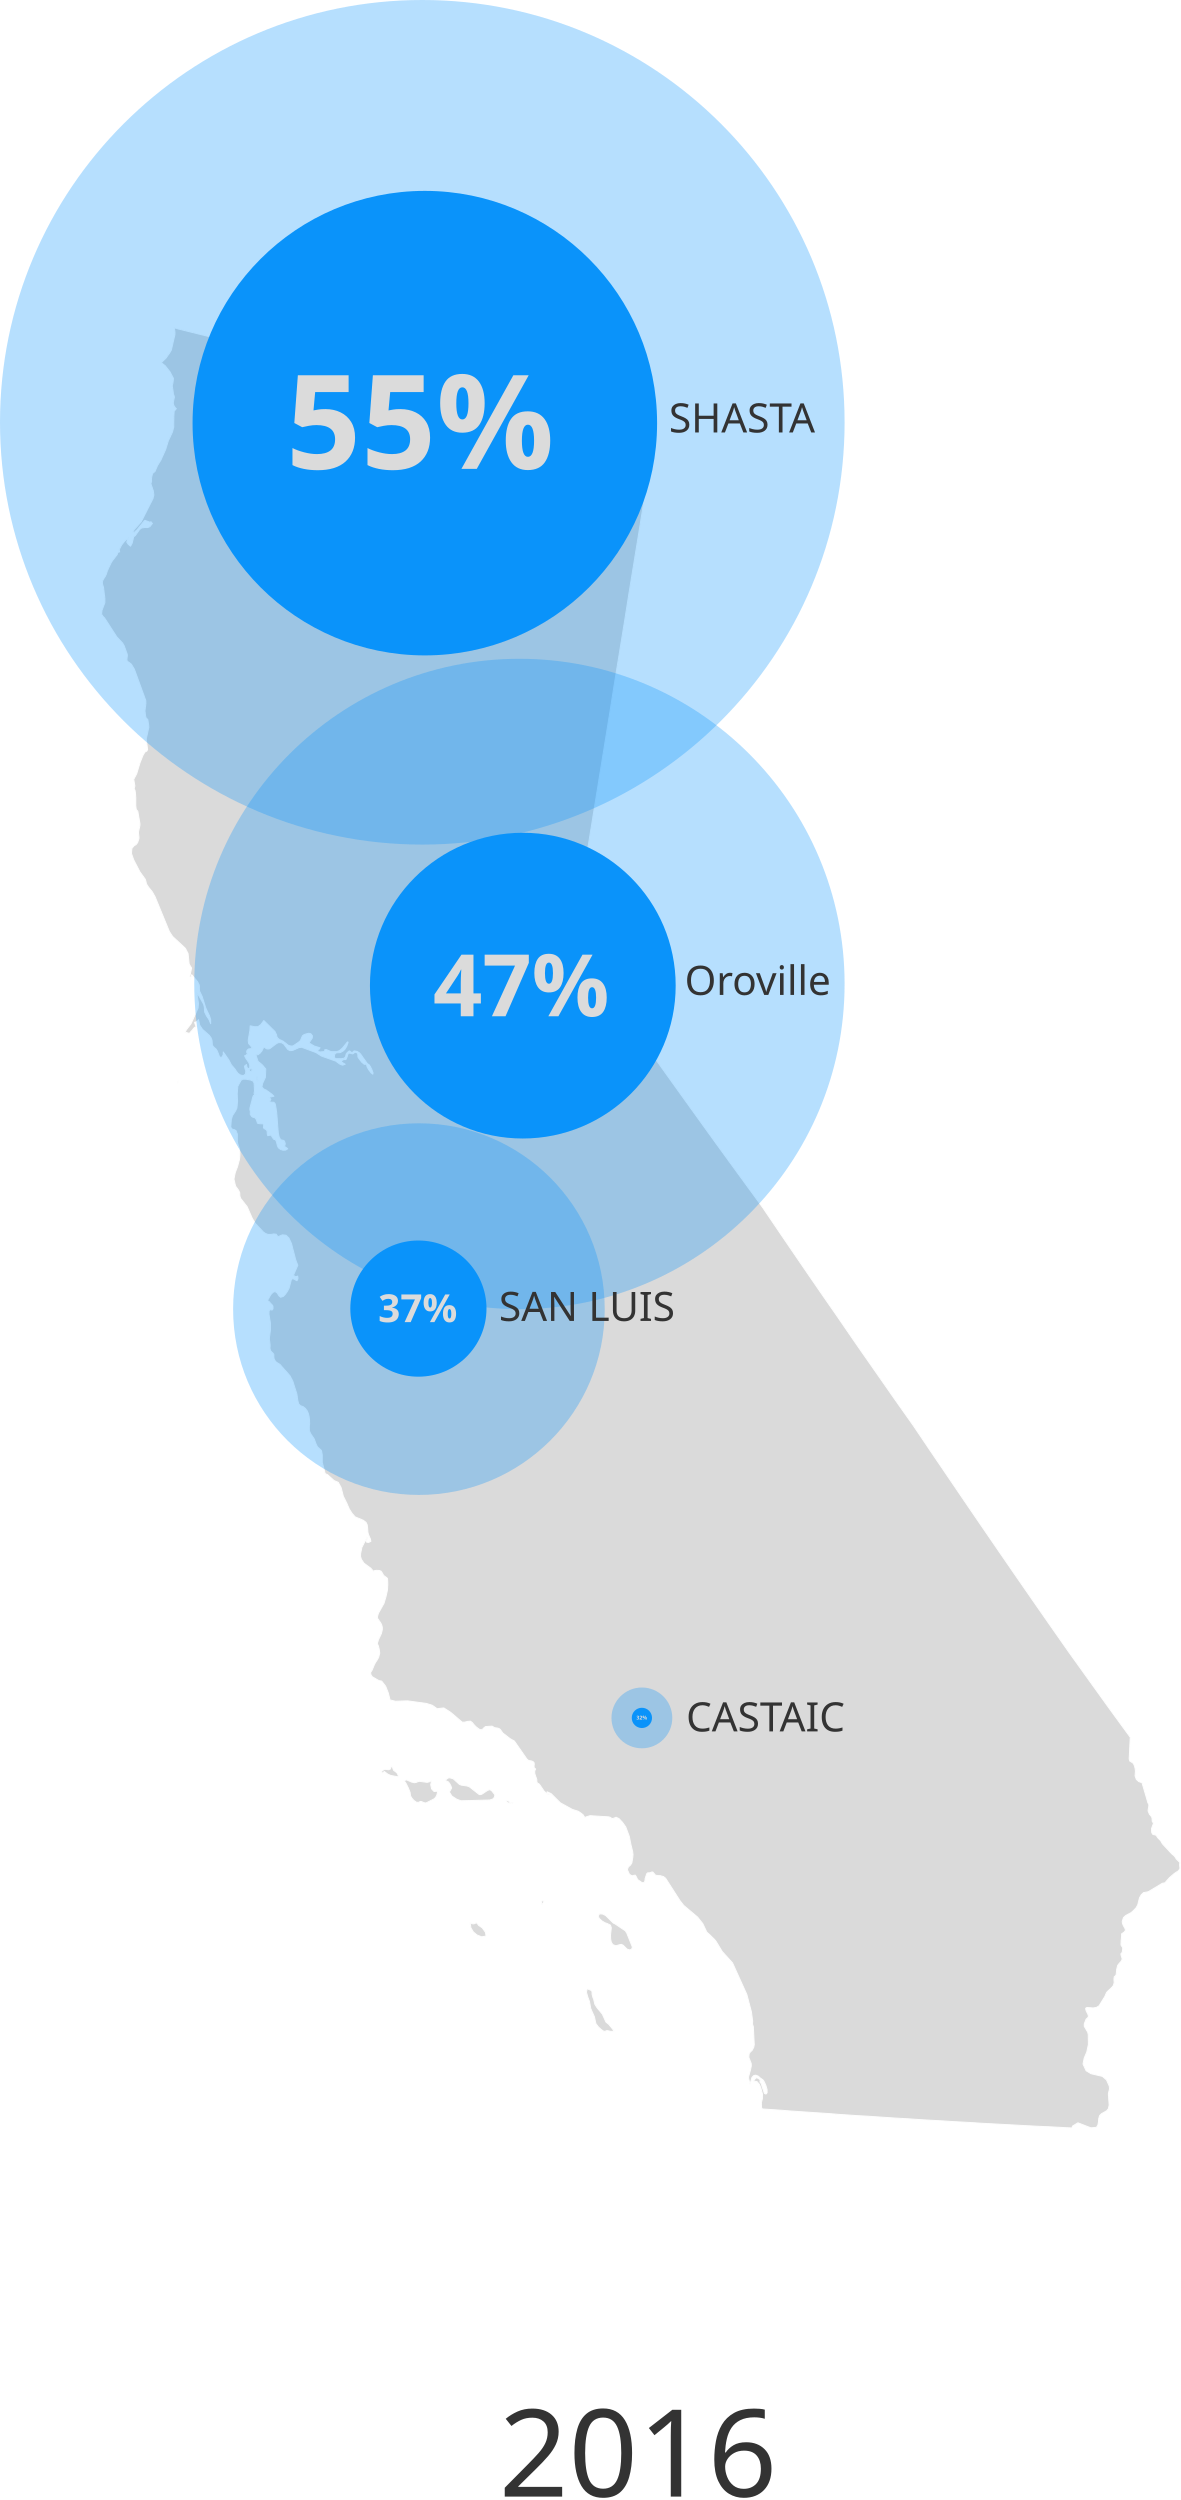
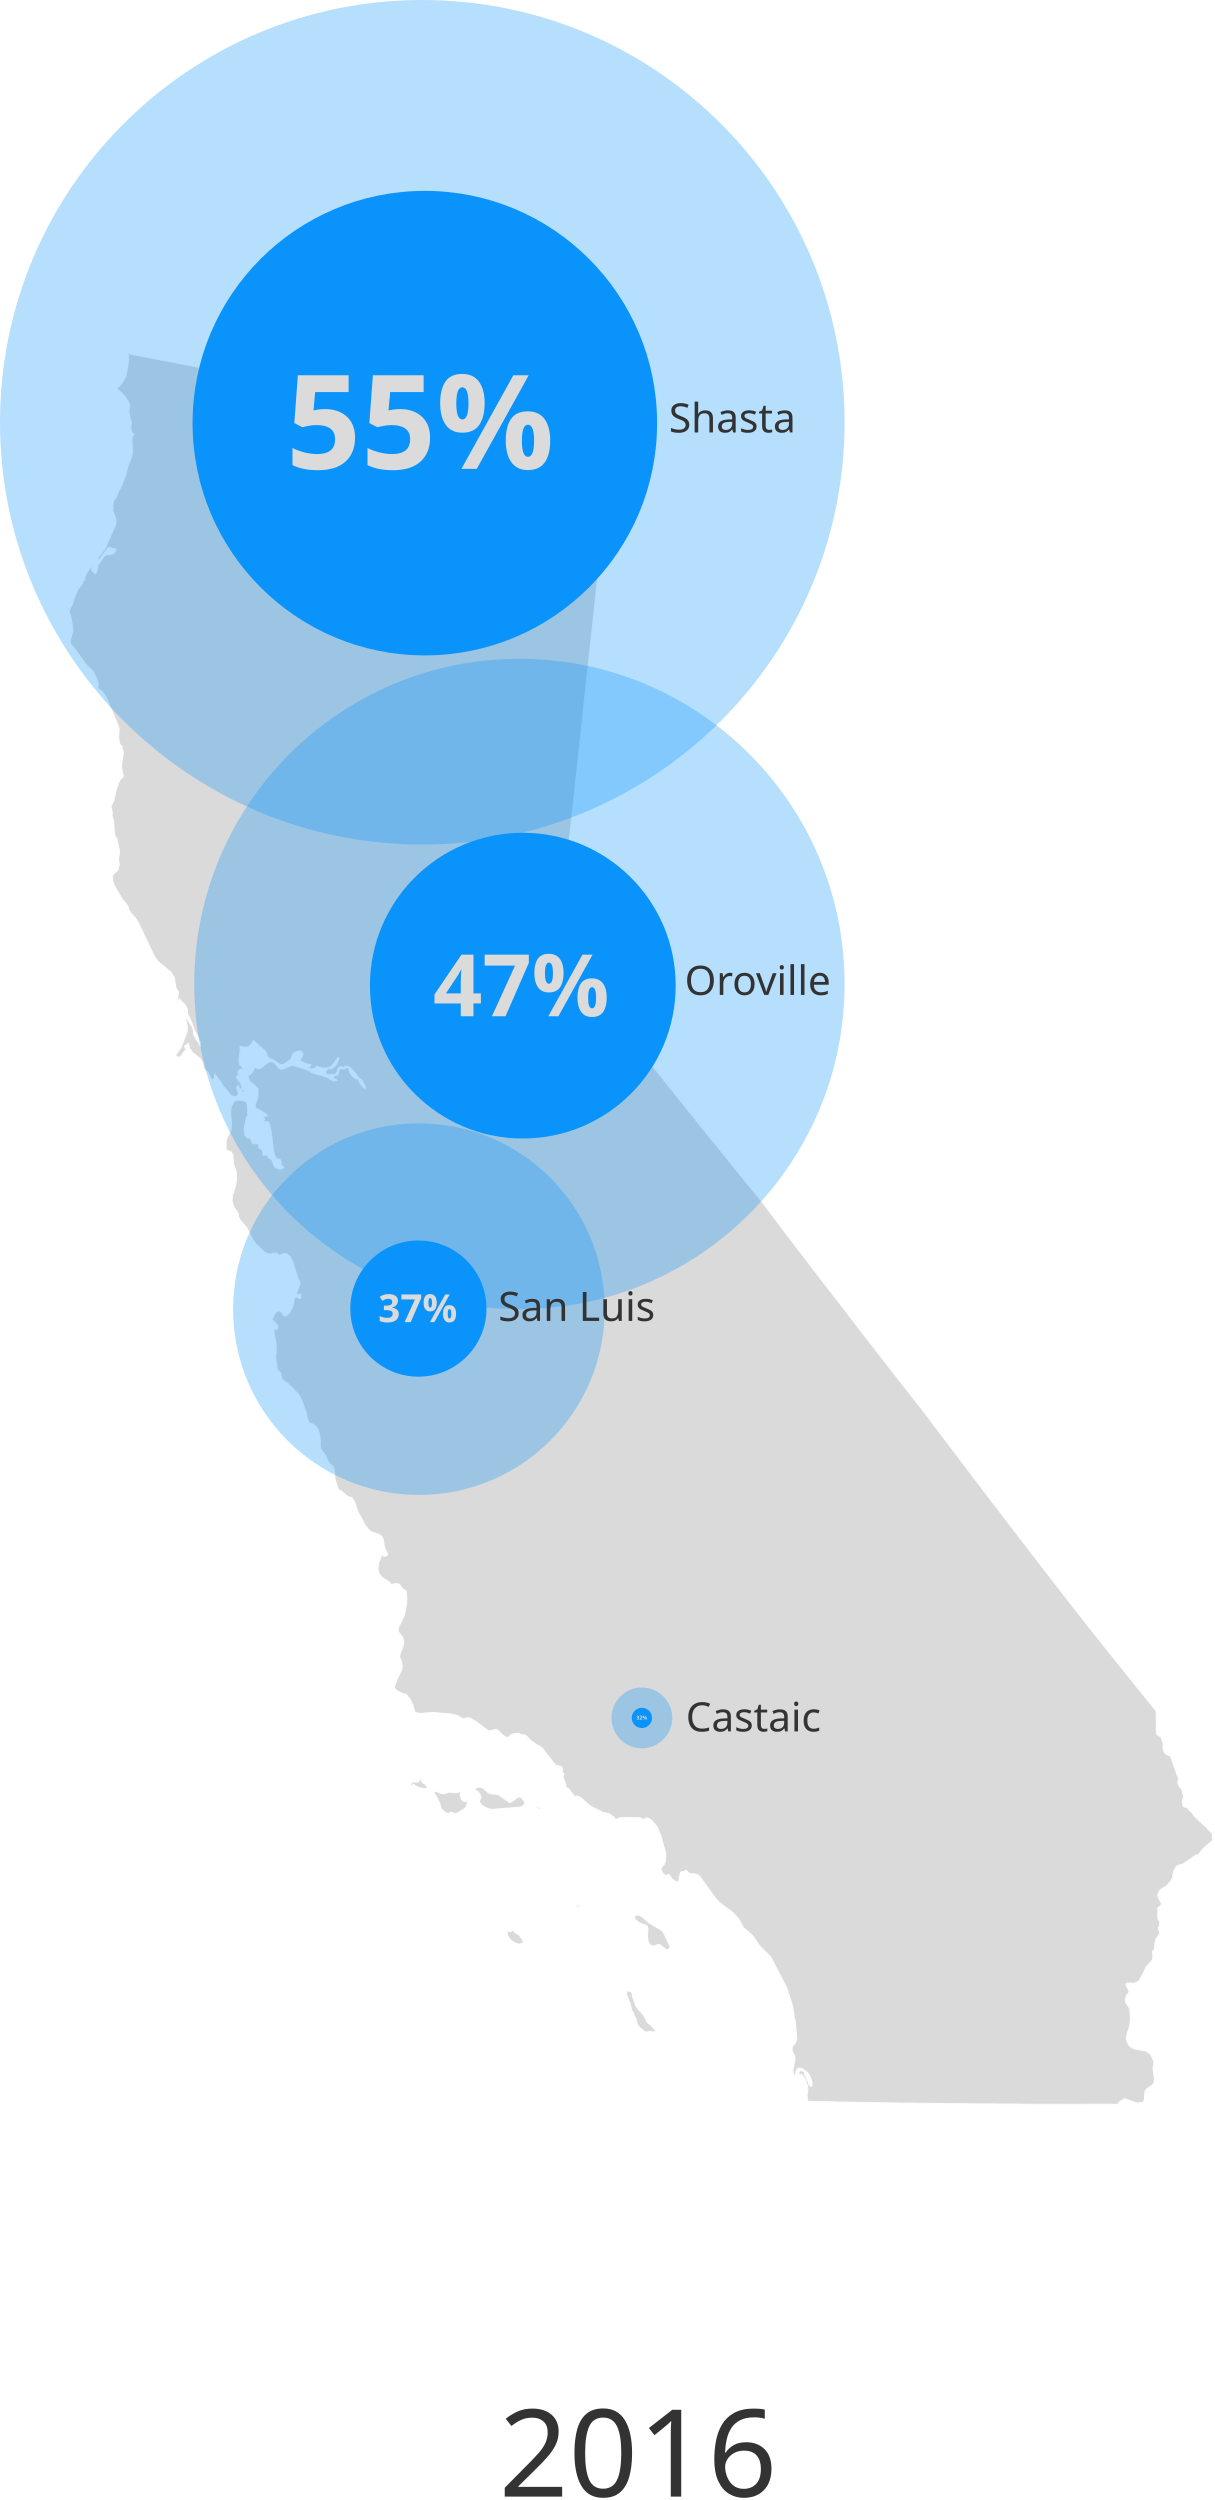
- <svg xmlns="http://www.w3.org/2000/svg" width="699px" height="1480px" viewBox="0 0 699 1480" version="1.1">
+ <svg xmlns="http://www.w3.org/2000/svg" width="719px" height="1480px" viewBox="0 0 719 1480" version="1.1">
  <defs />
  <g id="Page-1" stroke="none" stroke-width="1" fill="none" fill-rule="evenodd">
    <g id="Reservior" transform="translate(-8093, -183)">
      <g id="2016" transform="translate(8093, 183)">
-         <g id="US-States/State-Shapes/California" opacity="0.305" transform="translate(60, 194)">
+         <g id="US-States/State-Shapes/California" opacity="0.305" transform="translate(379.5, 727) rotate(-3) translate(-379.5, -727) translate(60, 194)">
          <path d="M298.715,1003.03 L296.563,998.311 L293.4,994.51 L292.128,992.458 L291.454,989.497 L291.117,988.727 L290.78,987.67 L290.512,986.45 L290.512,985.463 L290.313,984.545 L289.501,984.095 L288.491,983.714 L287.686,983.03 L287.15,985.385 L287.954,988.199 L288.965,990.943 L289.701,995.039 L291.922,1000.068 L292.733,1003.947 L294.142,1005.836 L295.827,1007.437 L297.168,1008.354 L297.91,1008.587 L298.447,1008.432 L298.983,1008.206 L299.526,1008.129 L301.61,1008.587 L302.552,1008.587 L303.494,1008.206 L300.468,1004.475 L298.715,1003.03 L298.715,1003.03 Z M225.529,947.29 L223.308,945.766 L223.04,945.315 L221.967,944.165 L221.156,944.709 L220.214,944.934 L219.278,944.787 L218.33,944.095 L218.735,947.212 L220.214,949.723 L222.434,951.549 L225.13,952.606 L227.749,952.155 L227.413,949.956 L225.529,947.29 L225.529,947.29 Z M310.218,949.039 L304.229,945.012 L303.019,944.398 L298.584,939.983 L296.7,939.074 L294.885,938.996 L294.074,940.294 L294.748,941.74 L296.295,943.178 L298.11,944.243 L299.526,944.787 L301.41,945.696 L301.878,947.29 L301.41,951.549 L301.479,953.904 L301.878,955.809 L302.751,957.177 L304.367,957.861 L305.109,957.783 L307.124,957.177 L307.935,957.107 L308.877,957.558 L311.16,959.835 L312.57,960.364 L313.849,960.061 L314.392,958.7 L311.098,950.477 L310.218,949.039 L310.218,949.039 Z M195.529,865.005 L194.993,862.572 L195.529,859.991 L194.189,860.831 L192.841,861.134 L188.33,860.528 L187.388,860.753 L186.515,861.134 L185.305,861.359 L183.689,860.979 L180.733,859.688 L179.186,860.069 L180.396,861.818 L181.675,864.399 L182.747,867.065 L183.015,869.039 L183.559,870.182 L184.899,871.775 L186.584,872.988 L187.925,872.988 L188.805,872.459 L189.541,872.537 L190.352,872.918 L191.562,873.369 L192.367,873.291 L196.74,871.091 L197.812,870.182 L198.624,868.736 L199.16,866.381 L196.939,866.529 L195.529,865.005 L195.529,865.005 Z M175.28,855.957 L174.675,855.273 L173.939,854.667 L173.128,854.131 L172.722,853.299 L172.392,852.312 L171.718,851.402 L171.113,853.221 L170.034,853.68 L167.751,853.377 L166.204,854.286 L165.798,855.273 L166.403,855.654 L167.545,854.745 L169.498,856.26 L171.381,857.1 L175.954,857.939 L175.686,856.874 L175.28,855.957 L175.28,855.957 Z M231.112,866.148 L230.575,865.775 L229.702,865.464 L228.492,866 L225.192,868.207 L224.587,868.363 L223.713,868.363 L217.793,863.715 L216.315,863.256 L213.152,862.805 L211.873,862.269 L208.312,859.004 L206.29,858.468 L205.685,858.468 L205.149,858.693 L204.275,859.307 L203.739,859.844 L204.138,860.295 L205.348,860.831 L206.159,861.818 L206.826,863.031 L207.37,864.469 L206.022,866.909 L207.507,869.272 L210.395,871.169 L212.953,872.078 L229.902,871.62 L231.786,871.014 L232.728,869.956 L232.996,868.511 L232.796,868.285 L231.112,866.148 L231.112,866.148 Z M638.346,909.948 L638.484,908.58 L636.325,906.458 L635.589,905.238 L634.915,904.476 L633.705,903.489 L628.122,897.48 L627.18,895.809 L626.843,895.428 L625.502,894.06 L625.234,893.672 L624.691,892.84 L624.423,892.537 L624.155,892.381 L623.818,892.234 L622.807,892.078 L622.401,891.853 L622.071,891.324 L621.796,890.64 L621.734,889.342 L621.734,888.425 L621.796,888.355 L622.339,886.831 L622.876,885.471 L622.271,884.329 L622.133,884.243 L622.002,882.121 L621.329,880.978 L620.455,879.991 L619.713,878.165 L619.713,877.481 L620.118,875.125 L620.118,874.286 L619.85,873.757 L619.582,873.291 L616.082,861.359 L614.13,860.675 L612.72,859.385 L611.977,857.333 L612.184,854.434 L612.046,853.151 L611.641,851.48 L610.967,849.949 L609.956,849.195 L608.883,848.589 L608.485,847.29 L609.083,835.281 L609.151,834.519 L597.112,818.017 L585.203,801.438 L572.826,784.174 L561.33,767.75 L551.168,753.144 L541.012,738.477 L530.918,723.801 L520.9,709.196 L510.875,694.513 L500.857,679.768 L490.894,665.092 L481.007,650.417 L469.572,634.21 L446.971,601.82 L435.805,585.544 L424.57,569.345 L413.404,553.076 L402.306,536.799 L391.277,520.523 L377.017,500.982 L362.818,481.44 L348.695,461.821 L334.634,442.195 L320.649,422.584 L306.718,402.895 L292.864,383.182 L279.078,363.493 L279.277,362.133 L280.219,356.576 L283.176,338.247 L286.07,320.004 L300.867,228.741 L303.762,210.498 L309.682,174.152 L312.57,155.893 L318.497,119.547 L321.384,101.451 L324.348,83.278 L327.236,65.175 L309.544,61.444 L291.853,57.728 L274.23,53.99 L256.607,50.119 L238.916,46.318 L221.293,42.361 L203.67,38.413 L186.041,34.371 L168.425,30.344 L150.802,26.24 L133.173,22.128 L115.619,17.946 L97.989,13.687 L80.435,9.357 L62.874,5.02 L45.32,0.69 L44.983,0.535 L43.099,0.076 L43.505,2.059 L43.574,3.116 L43.505,4.274 L41.415,13.236 L40.541,14.76 L38.19,18.102 L35.831,20.309 L35.701,20.916 L37.784,22.509 L40.61,26.085 L42.694,30.049 L42.357,32.855 L41.958,34.371 L42.357,36.959 L42.694,39.392 L43.099,40.465 L43.237,41.071 L42.694,43.652 L42.563,44.647 L42.762,45.626 L43.168,46.543 L43.704,47.305 L44.378,47.919 L43.099,49.435 L42.9,52.622 L42.831,58.863 L42.088,61.755 L39.599,67.079 L38.059,72.101 L35.226,78.405 L33.281,81.522 L31.795,85.019 L30.386,86.232 L29.911,87.755 L29.643,89.582 L29.712,90.958 L29.313,92.326 L30.792,96.733 L31.06,99.018 L30.523,101.218 L23.593,114.914 L19.488,119.469 L18.346,121.451 L19.756,120.993 L21.241,119.547 L25.476,114.3 L25.882,114.075 L28.639,115.132 L29.444,114.914 L29.98,115.676 L30.248,115.824 L28.708,117.798 L27.292,118.326 L25.745,118.257 L23.792,118.56 L22.582,119.547 L20.093,123.045 L19.151,123.729 L18.209,127.607 L17.274,129.349 L15.857,128.136 L15.046,126.923 L15.183,126.543 L15.926,124.646 L16.325,123.962 L13.705,126.465 L12.021,128.595 L10.542,131.408 L10.611,131.719 L10.742,132.24 L10.81,132.706 L10.473,132.784 L10.205,132.784 L9.937,133.01 L9.669,133.313 L9.332,134.378 L6.644,137.79 L5.832,139.088 L4.622,141.599 L3.481,144.109 L3.006,145.703 L2.408,147.079 L1.39,148.602 L0.655,150.04 L0.586,151.408 L1.26,153.763 L2.071,160.231 L2.071,162.811 L0.387,167.226 L0.118,169.581 L0.992,170.949 L1.865,171.781 L9.195,183.122 L12.495,186.62 L13.506,188.283 L15.321,193.312 L15.39,194.066 L15.115,196.344 L15.252,197.261 L15.72,197.727 L17.274,198.784 L17.81,199.313 L19.556,202.205 L26.281,220.681 L26.35,222.43 L25.813,226.845 L26.082,229.278 L26.35,230.638 L26.687,231.322 L27.429,231.866 L27.629,232.776 L27.766,233.848 L27.966,234.905 L28.096,236.577 L26.556,243.502 L27.36,249.736 L26.955,250.576 L25.745,251.26 L24.603,253.234 L22.919,257.416 L20.904,264.101 L19.151,267.373 L19.825,271.252 L19.426,273.001 L19.893,273.84 L20.161,275.356 L20.361,278.177 L20.361,282.888 L20.629,285.173 L21.578,286.316 L22.857,293.77 L22.788,294.827 L22.045,298.17 L21.977,299.164 L22.245,301.372 L22.245,302.437 L21.44,304.862 L20.498,306.012 L19.357,306.689 L18.078,308.212 L17.81,311.259 L19.151,315.052 L22.857,322.204 L25.944,326.463 L26.35,327.683 L26.687,329.277 L27.897,331.174 L30.118,333.917 L31.795,336.879 L40.273,357.485 L42.157,360.377 L49.693,367.372 L51.309,370.419 L51.976,376.723 L53.392,379.086 L52.382,384.03 L52.925,385.779 L52.987,385.095 L53.461,383.035 L56.961,387.147 L57.896,389.051 L58.034,389.883 L58.034,391.857 L58.164,392.774 L59.649,395.891 L61.801,402.739 L63.954,407.216 L64.696,409.579 L64.696,412.02 L63.816,409.735 L62.338,407.52 L61.128,405.094 L60.99,402.281 L60.523,400.446 L57.628,395.363 L56.486,393.684 L57.497,400.065 L57.229,402.817 L53.055,412.09 L50.367,415.58 L49.624,417.026 L51.508,417.64 L52.045,417.64 L52.65,417.329 L52.787,417.104 L52.849,416.878 L53.929,415.736 L54.465,414.974 L55.208,414.22 L56.349,413.614 L55.881,413.155 L55.675,412.696 L55.208,411.181 L55.881,411.095 L56.418,410.792 L56.961,410.341 L57.497,409.657 L58.233,412.93 L59.849,415.355 L63.885,418.93 L64.222,419.389 L64.964,420.454 L65.501,421.822 L65.7,424.636 L66.374,425.693 L67.921,427.076 L68.664,428.211 L69.874,431.406 L70.678,432.09 L71.551,431.631 L72.163,430.341 L72.163,428.748 L75.388,433.38 L77.004,436.419 L79.087,438.86 L79.899,440.15 L80.971,441.518 L82.518,442.498 L84.134,442.739 L85.344,441.814 L85.544,440.073 L85.007,438.479 L84.739,437.189 L85.881,436.194 L86.218,437.873 L87.029,438.705 L87.765,438.324 L87.902,436.73 L87.359,435.129 L85.544,432.541 L84.801,431.025 L85.344,430.87 L86.08,430.263 L86.554,430.038 L86.018,428.825 L86.286,427.753 L87.16,426.991 L89.312,426.688 L88.775,425.623 L87.16,423.718 L86.96,421.752 L87.964,415.961 L88.101,413.303 L90.859,413.839 L92.743,413.761 L94.358,412.626 L96.181,410.186 L102.768,416.645 L103.71,418.627 L103.847,419.614 L104.452,420.609 L105.387,421.371 L107.546,422.358 L110.84,424.939 L112.256,425.242 L113.198,425.242 L114.133,424.783 L117.097,422.731 L117.633,422.203 L118.108,421.441 L118.912,419.537 L119.249,419.008 L120.053,418.479 L121.47,418.021 L122.879,417.718 L123.959,417.943 L124.97,419.233 L124.832,420.531 L122.948,423.415 L125.974,425.242 L129.473,426.307 L128.669,427.372 L128.263,427.753 L127.658,428.056 L128.463,428.592 L129.604,428.748 L130.952,428.67 L132.1,428.444 L132.368,427.372 L133.241,427.372 L135.662,428.444 L136.604,428.592 L139.361,428.592 L140.977,427.978 L142.861,426.307 L145.687,422.809 L146.085,422.964 L145.35,425.164 L144.408,426.913 L143.129,428.211 L141.582,429.051 L140.77,429.198 L139.966,429.198 L139.093,429.276 L138.35,429.812 L138.02,430.644 L137.951,431.554 L138.151,432.238 L138.687,432.696 L141.919,432.774 L143.734,432.463 L144.607,431.554 L144.875,430.186 L145.219,429.509 L146.422,428.367 L146.965,428.141 L147.364,428.444 L147.77,428.825 L148.306,429.128 L148.712,429.051 L149.386,428.289 L149.723,428.141 L151.4,428.444 L152.542,429.128 L153.422,429.96 L157.458,435.665 L158.599,436.419 L159.204,437.337 L160.146,439.241 L160.82,441.138 L160.69,441.892 L159.61,441.06 L158.4,439.466 L157.32,437.57 L156.922,436.039 L155.643,436.039 L154.158,434.826 L152.074,432.09 L151.875,431.406 L151.875,430.566 L151.737,429.735 L151.07,429.051 L150.328,428.973 L149.654,429.276 L149.118,429.735 L148.643,429.882 L147.096,429.432 L146.292,429.579 L145.817,430.341 L145.618,431.173 L145.281,432.16 L144.944,432.999 L144.538,433.302 L143.871,433.225 L143.06,433.45 L142.386,433.909 L142.056,434.523 L142.386,434.826 L144.339,436.039 L142.792,436.583 L141.314,436.039 L138.687,434.134 L130.285,431.173 L127.122,429.128 L118.706,426.004 L117.028,426.159 L113.329,427.83 L111.582,427.978 L110.235,427.146 L108.014,424.099 L106.604,423.268 L104.989,423.19 L103.778,423.718 L99.742,426.765 L98.938,426.991 L97.927,426.913 L97.253,426.54 L96.648,426.004 L96.105,425.934 L95.094,428.056 L94.022,429.432 L92.674,430.419 L91.464,430.419 L92.743,434.297 L95.3,436.419 L97.322,438.86 L97.116,443.796 L95.5,447.302 L95.032,449.501 L96.181,450.714 L97.59,451.328 L100.952,453.769 L102.163,454.981 L99,455.665 L99.405,455.891 L100.347,456.73 L99.605,458.09 L100.148,458.471 L102.094,458.549 L102.836,459.381 L103.105,460.298 L103.778,464.488 L104.72,476.73 L105.257,479.085 L106.13,480.756 L107.883,481.137 L108.282,481.44 L108.55,481.977 L108.825,482.886 L108.825,483.415 L108.619,484.021 L108.488,484.627 L108.688,484.93 L109.224,485.171 L110.304,486.081 L109.093,486.843 L107.546,486.913 L106.068,486.462 L104.789,485.475 L104.184,484.021 L103.71,482.124 L103.105,480.686 L102.163,480.531 L101.489,479.699 L100.884,478.627 L100.217,477.943 L98.532,478.323 L98.264,477.484 L98.195,476.264 L98.065,475.354 L97.116,474.445 L96.38,474.142 L95.967,473.535 L96.105,471.786 L95.699,471.328 L93.279,471.18 L92.475,470.955 L91.663,468.669 L91.264,468.048 L90.728,467.674 L89.449,467.294 L88.913,466.835 L88.17,465.7 L88.17,464.938 L88.232,464.107 L87.902,462.739 L88.033,461.744 L89.649,455.51 L89.985,454.678 L90.591,454.22 L91.801,453.994 L90.659,453.769 L90.384,453.155 L90.591,452.393 L90.659,451.553 L90.453,447.302 L89.917,446.081 L88.5,445.405 L85.482,444.861 L83.928,444.861 L82.718,445.475 L80.765,449.12 L80.435,453.535 L80.634,458.09 L80.229,461.977 L79.424,463.726 L77.678,466.384 L76.935,468.669 L76.598,473.232 L77.272,474.289 L78.145,474.67 L79.019,474.896 L79.761,475.432 L80.497,477.414 L80.497,481.899 L80.971,483.943 L81.645,485.778 L81.982,487.985 L81.982,490.263 L81.776,492.315 L80.634,496.574 L79.218,500.298 L78.482,504.021 L79.424,508.133 L81.178,510.566 L81.913,512.089 L81.982,514.064 L82.45,515.432 L86.355,520.453 L89.312,527.223 L91.065,530.192 L95.837,535.276 L97.116,536.193 L98.663,536.799 L100.416,536.799 L102.094,536.496 L103.51,536.652 L104.521,538.175 L107.141,537.033 L109.293,537.258 L111.039,538.937 L112.524,542.124 L115.082,551.933 L116.286,555.058 L113.735,560.903 L114.271,561.44 L114.876,561.743 L115.55,561.743 L116.224,561.44 L116.354,562.279 L116.354,562.963 L116.155,563.577 L115.749,564.184 L114.133,563.266 L113.129,562.886 L112.387,563.803 L111.177,568.505 L110.166,570.41 L109.025,572.089 L107.746,573.457 L106.13,573.985 L105.057,572.998 L104.184,571.475 L102.836,570.565 L101.557,571.094 L100.279,572.47 L98.333,575.96 L99.405,576.644 L100.217,577.631 L100.952,578.323 L101.557,579.232 L101.626,580.686 L101.152,581.517 L99.742,581.37 L99.268,582.201 L99.206,584.02 L100.079,589.205 L100.079,593.604 L99.474,598.019 L99.474,598.859 L99.873,601.968 L99.873,603.181 L99.811,603.95 L99.873,604.556 L100.217,605.629 L100.884,606.461 L101.557,607.067 L102.094,607.829 L102.094,609.267 L102.231,610.332 L102.836,611.544 L103.641,612.469 L105.662,613.682 L111.651,620.452 L113.267,623.499 L115.749,631.256 L116.286,635.127 L116.829,637.11 L117.839,638.167 L119.517,638.773 L120.796,639.846 L121.807,641.136 L122.474,642.652 L122.948,644.401 L123.216,646.46 L123.285,648.668 L123.086,651.023 L123.148,653.067 L123.959,654.824 L125.974,657.793 L127.184,661.058 L127.995,662.582 L130.285,664.711 L130.752,667.144 L130.752,671.707 L132.499,678.392 L133.984,679.076 L137.752,682.504 L140.234,683.569 L141.919,686.608 L143.266,691.862 L145.219,695.733 L146.759,699.309 L148.444,701.967 L150.259,704.019 L155.038,706.001 L156.715,707.299 L157.389,708.737 L157.589,710.331 L157.795,713.152 L158.125,714.443 L159.204,716.953 L159.541,718.469 L158.262,719.075 L157.121,719.005 L156.784,718.321 L157.726,716.728 L157.32,715.966 L154.226,722.045 L153.491,725.62 L153.422,727.369 L153.889,729.04 L155.436,731.396 L159.473,734.365 L161.088,736.261 L161.494,735.881 L162.835,735.655 L164.451,735.733 L165.53,736.114 L166.066,736.798 L167.146,738.702 L167.751,739.153 L168.961,739.992 L169.429,740.599 L169.566,743.793 L169.36,747.369 L168.487,751.248 L167.345,755.119 L164.052,760.979 L163.378,763.257 L163.577,764.174 L165.393,766.84 L165.867,767.672 L166.135,768.589 L166.335,769.499 L166.335,770.633 L165.798,772.996 L164.052,776.727 L163.378,778.927 L164.052,780.598 L164.519,782.573 L164.788,784.633 L164.121,787.213 L163.172,788.884 L162.299,790.182 L161.556,791.628 L160.284,794.667 L159.342,796.183 L159.61,797.474 L160.353,798.624 L162.168,799.689 L164.251,800.909 L165.936,801.212 L168.287,804.244 L169.834,808.13 L170.907,812.382 L174.07,813.144 L181.269,812.918 L192.367,814.434 L195.866,815.507 L198.761,817.559 L202.728,817.108 L206.764,819.689 L213.627,825.549 L215.036,825.549 L216.789,825.083 L218.467,824.935 L219.609,825.775 L220.42,826.84 L221.898,828.355 L223.583,829.646 L224.862,830.104 L225.866,829.568 L226.608,828.736 L227.481,828.13 L231.318,827.897 L232.796,828.814 L234.612,829.04 L235.485,829.343 L236.227,829.949 L237.637,831.931 L241.941,835.281 L244.499,836.719 L251.966,847.438 L252.908,848.2 L254.661,848.511 L255.466,848.814 L256.14,849.498 L256.27,850.407 L256.14,851.48 L256.209,852.467 L257.082,853.299 L256.539,854.364 L256.539,855.802 L257.013,857.333 L257.549,858.771 L257.749,859.463 L257.817,860.753 L257.955,861.282 L258.292,861.663 L258.966,861.966 L259.365,862.347 L262.122,866.381 L263.875,867.982 L266.227,868.588 L265.216,868.13 L264.611,867.749 L264.074,867.749 L263.875,866.754 L266.227,867.827 L271.741,873.291 L278.809,877.177 L282.433,878.32 L285.128,880.294 L286.201,881.958 L287.748,881.352 L289.302,880.901 L300.331,881.585 L301.341,881.888 L302.015,882.424 L302.62,882.58 L303.494,882.346 L304.704,881.81 L306.45,882.65 L308.472,884.787 L310.418,887.516 L312.508,893.065 L313.519,898.095 L314.522,902.113 L314.729,904.018 L314.591,905.541 L314.055,908.813 L313.25,910.104 L311.965,911.246 L311.366,912.84 L312.508,915.35 L312.975,915.809 L313.718,916.268 L314.522,916.485 L315.334,916.19 L316.138,916.112 L316.743,917.177 L317.348,918.467 L318.022,919.159 L318.696,919.54 L319.5,920.146 L320.312,920.597 L321.185,920.52 L321.653,919.913 L321.852,919.159 L321.921,918.164 L322.863,915.281 L323.406,914.736 L324.41,914.736 L325.015,914.589 L325.689,914.286 L326.431,914.208 L328.047,916.112 L329.257,916.338 L330.804,916.408 L332.75,916.944 L334.029,917.931 L342.576,931.238 L344.797,934.06 L352.938,940.9 L356.032,944.787 L358.452,949.878 L359.862,951.091 L362.818,953.982 L363.898,955.272 L367.528,961.281 L373.654,968.051 L382.126,986.761 L384.821,997.021 L385.557,1002.493 L385.488,1004.405 L385.962,1005.758 L386.499,1016.345 L386.23,1017.938 L385.22,1019.835 L384.216,1020.752 L383.473,1021.739 L383.274,1023.939 L384.683,1027.514 L384.752,1029.038 L384.346,1031.09 L383.136,1035.489 L383.205,1036.562 L383.673,1038.466 L383.81,1039.827 L384.285,1039.003 L385.158,1035.878 L386.024,1034.891 L387.104,1034.518 L387.64,1034.588 L388.919,1035.124 L390.067,1036.181 L391.683,1037.324 L392.35,1038.319 L393.361,1040.518 L394.103,1043.029 L394.103,1044.926 L393.429,1045.688 L392.487,1045.229 L392.082,1043.783 L391.277,1041.661 L390.734,1039.601 L389.93,1038.544 L389.998,1037.168 L388.651,1036.259 L387.578,1036.034 L386.705,1037.021 L385.962,1037.938 L388.114,1038.319 L389.593,1039.99 L390.535,1042.501 L391.408,1045.765 L391.339,1048.354 L390.734,1050.709 L390.803,1053.67 L391.277,1054.518 L396.922,1054.898 L402.505,1055.272 L408.157,1055.73 L413.809,1056.111 L419.392,1056.492 L425.044,1056.873 L430.696,1057.246 L436.341,1057.705 L441.925,1058.085 L447.576,1058.466 L453.228,1058.777 L458.812,1059.15 L464.464,1059.531 L470.109,1059.912 L475.76,1060.215 L486.996,1060.969 L492.648,1061.28 L498.231,1061.583 L503.883,1061.964 L509.528,1062.267 L515.111,1062.57 L520.763,1062.959 L526.415,1063.262 L531.998,1063.565 L537.65,1063.868 L543.295,1064.172 L548.878,1064.475 L554.53,1064.778 L560.182,1065.003 L565.765,1065.299 L571.417,1065.617 L574.511,1065.765 L574.511,1065.921 L574.979,1064.63 L578.142,1062.718 L585.815,1065.687 L589.108,1065.384 L589.982,1063.946 L590.319,1062.112 L590.449,1060.293 L590.924,1058.544 L592.065,1057.324 L595.159,1055.583 L596.17,1054.362 L596.637,1052.232 L596.17,1045.54 L596.438,1044.242 L596.706,1043.332 L596.844,1042.345 L596.706,1040.977 L595.029,1037.246 L592.601,1035.194 L585.815,1033.601 L582.982,1031.852 L581.167,1027.895 L581.841,1024.397 L583.388,1020.752 L584.33,1016.415 L584.261,1010.484 L583.931,1009.038 L581.909,1005.618 L581.909,1004.094 L582.982,1001.351 L583.993,1000.449 L584.399,999.609 L584.062,998.467 L583.587,997.557 L582.92,996.112 L582.714,994.891 L583.525,994.433 L587.224,994.736 L589.17,994.363 L590.656,993.445 L594.087,987.896 L595.097,985.54 L595.971,984.615 L597.648,983.107 L598.865,981.809 L599.195,981.125 L599.601,979.835 L599.463,977.55 L599.67,976.189 L600.337,975.731 L600.674,975.272 L600.88,974.137 L601.079,971.93 L601.684,969.489 L602.695,968.199 L603.706,967.134 L604.373,965.774 L603.768,963.792 L603.568,962.649 L604.043,962.198 L604.373,961.662 L604.579,960.519 L604.648,959.307 L604.442,958.7 L603.637,957.48 L603.706,954.969 L603.974,952.381 L603.974,950.865 L605.521,949.8 L606.188,948.969 L606.188,948.044 L604.985,945.844 L604.51,944.631 L604.373,943.411 L605.115,941.211 L606.463,939.983 L609.688,938.242 L611.035,937.022 L612.452,935.576 L613.525,933.757 L614.604,929.497 L615.608,927.748 L616.956,926.45 L619.782,925.922 L628.122,920.893 L629.6,920.675 L632.357,917.558 L635.183,915.125 L637.741,913.446 L638.546,912.156 L638.346,909.948 L638.346,909.948 Z M45.389,446.011 L44.983,446.462 L45.052,446.765 L44.983,446.921 L45.052,446.765 L45.114,446.843 L44.983,446.998 L45.458,446.081 L45.389,446.159 L45.389,446.011 L45.389,446.011 Z M88.569,438.557 L88.438,438.782 L88.101,438.705 L87.833,439.086 L87.765,439.917 L87.765,439.995 L88.17,440.376 L88.775,440.298 L89.38,439.163 L89.312,439.163 L89.38,439.163 L88.569,438.557 L88.569,438.557 Z M91.801,443.423 L91.801,444.713 L91.869,444.783 L92.475,446.081 L92.612,445.778 L92.612,445.708 L92.206,445.405 L92.612,443.726 L91.801,443.423 L91.801,443.423 Z M242.952,873.369 L241.941,872.918 L241.336,872.382 L240.532,871.923 L239.789,871.775 L239.59,872.078 L239.727,872.382 L240.869,873.369 L241.542,873.369 L242.546,873.68 L243.626,873.602 L243.557,873.291 L242.952,873.369 L242.952,873.369 Z M261.991,931.091 L261.448,931.316 L260.643,931.394 L260.375,931.542 L260.513,932.008 L260.643,932.917 L260.843,933.446 L260.843,933.516 L261.854,932.008 L261.991,931.168 L261.922,931.168 L261.991,931.091 L261.991,931.091 Z" id="Fill-92" fill="#878787" />
          <path d="M298.715,1003.03 L296.563,998.311 L293.4,994.51 L292.128,992.458 L291.454,989.497 L291.117,988.727 L290.78,987.67 L290.512,986.45 L290.512,985.463 L290.313,984.545 L289.501,984.095 L288.491,983.714 L287.686,983.03 L287.15,985.385 L287.954,988.199 L288.965,990.943 L289.701,995.039 L291.922,1000.068 L292.733,1003.947 L294.142,1005.836 L295.827,1007.437 L297.168,1008.354 L297.91,1008.587 L298.447,1008.432 L298.983,1008.206 L299.526,1008.129 L301.61,1008.587 L302.552,1008.587 L303.494,1008.206 L300.468,1004.475 L298.715,1003.03 L298.715,1003.03 Z M225.529,947.29 L223.308,945.766 L223.04,945.315 L221.967,944.165 L221.156,944.709 L220.214,944.934 L219.278,944.787 L218.33,944.095 L218.735,947.212 L220.214,949.723 L222.434,951.549 L225.13,952.606 L227.749,952.155 L227.413,949.956 L225.529,947.29 L225.529,947.29 Z M310.218,949.039 L304.229,945.012 L303.019,944.398 L298.584,939.983 L296.7,939.074 L294.885,938.996 L294.074,940.294 L294.748,941.74 L296.295,943.178 L298.11,944.243 L299.526,944.787 L301.41,945.696 L301.878,947.29 L301.41,951.549 L301.479,953.904 L301.878,955.809 L302.751,957.177 L304.367,957.861 L305.109,957.783 L307.124,957.177 L307.935,957.107 L308.877,957.558 L311.16,959.835 L312.57,960.364 L313.849,960.061 L314.392,958.7 L311.098,950.477 L310.218,949.039 L310.218,949.039 Z M195.529,865.005 L194.993,862.572 L195.529,859.991 L194.189,860.831 L192.841,861.134 L188.33,860.528 L187.388,860.753 L186.515,861.134 L185.305,861.359 L183.689,860.979 L180.733,859.688 L179.186,860.069 L180.396,861.818 L181.675,864.399 L182.747,867.065 L183.015,869.039 L183.559,870.182 L184.899,871.775 L186.584,872.988 L187.925,872.988 L188.805,872.459 L189.541,872.537 L190.352,872.918 L191.562,873.369 L192.367,873.291 L196.74,871.091 L197.812,870.182 L198.624,868.736 L199.16,866.381 L196.939,866.529 L195.529,865.005 L195.529,865.005 Z M175.28,855.957 L174.675,855.273 L173.939,854.667 L173.128,854.131 L172.722,853.299 L172.392,852.312 L171.718,851.402 L171.113,853.221 L170.034,853.68 L167.751,853.377 L166.204,854.286 L165.798,855.273 L166.403,855.654 L167.545,854.745 L169.498,856.26 L171.381,857.1 L175.954,857.939 L175.686,856.874 L175.28,855.957 L175.28,855.957 Z M231.112,866.148 L230.575,865.775 L229.702,865.464 L228.492,866 L225.192,868.207 L224.587,868.363 L223.713,868.363 L217.793,863.715 L216.315,863.256 L213.152,862.805 L211.873,862.269 L208.312,859.004 L206.29,858.468 L205.685,858.468 L205.149,858.693 L204.275,859.307 L203.739,859.844 L204.138,860.295 L205.348,860.831 L206.159,861.818 L206.826,863.031 L207.37,864.469 L206.022,866.909 L207.507,869.272 L210.395,871.169 L212.953,872.078 L229.902,871.62 L231.786,871.014 L232.728,869.956 L232.996,868.511 L232.796,868.285 L231.112,866.148 L231.112,866.148 Z M638.346,909.948 L638.484,908.58 L636.325,906.458 L635.589,905.238 L634.915,904.476 L633.705,903.489 L628.122,897.48 L627.18,895.809 L626.843,895.428 L625.502,894.06 L625.234,893.672 L624.691,892.84 L624.423,892.537 L624.155,892.381 L623.818,892.234 L622.807,892.078 L622.401,891.853 L622.071,891.324 L621.796,890.64 L621.734,889.342 L621.734,888.425 L621.796,888.355 L622.339,886.831 L622.876,885.471 L622.271,884.329 L622.133,884.243 L622.002,882.121 L621.329,880.978 L620.455,879.991 L619.713,878.165 L619.713,877.481 L620.118,875.125 L620.118,874.286 L619.85,873.757 L619.582,873.291 L616.082,861.359 L614.13,860.675 L612.72,859.385 L611.977,857.333 L612.184,854.434 L612.046,853.151 L611.641,851.48 L610.967,849.949 L609.956,849.195 L608.883,848.589 L608.485,847.29 L609.083,835.281 L609.151,834.519 L597.112,818.017 L585.203,801.438 L572.826,784.174 L561.33,767.75 L551.168,753.144 L541.012,738.477 L530.918,723.801 L520.9,709.196 L510.875,694.513 L500.857,679.768 L490.894,665.092 L481.007,650.417 L469.572,634.21 L446.971,601.82 L435.805,585.544 L424.57,569.345 L413.404,553.076 L402.306,536.799 L391.277,520.523 L377.017,500.982 L362.818,481.44 L348.695,461.821 L334.634,442.195 L320.649,422.584 L306.718,402.895 L292.864,383.182 L279.078,363.493 L279.277,362.133 L280.219,356.576 L283.176,338.247 L286.07,320.004 L300.867,228.741 L303.762,210.498 L309.682,174.152 L312.57,155.893 L318.497,119.547 L321.384,101.451 L324.348,83.278 L327.236,65.175 L309.544,61.444 L291.853,57.728 L274.23,53.99 L256.607,50.119 L238.916,46.318 L221.293,42.361 L203.67,38.413 L186.041,34.371 L168.425,30.344 L150.802,26.24 L133.173,22.128 L115.619,17.946 L97.989,13.687 L80.435,9.357 L62.874,5.02 L45.32,0.69 L44.983,0.535 L43.099,0.076 L43.505,2.059 L43.574,3.116 L43.505,4.274 L41.415,13.236 L40.541,14.76 L38.19,18.102 L35.831,20.309 L35.701,20.916 L37.784,22.509 L40.61,26.085 L42.694,30.049 L42.357,32.855 L41.958,34.371 L42.357,36.959 L42.694,39.392 L43.099,40.465 L43.237,41.071 L42.694,43.652 L42.563,44.647 L42.762,45.626 L43.168,46.543 L43.704,47.305 L44.378,47.919 L43.099,49.435 L42.9,52.622 L42.831,58.863 L42.088,61.755 L39.599,67.079 L38.059,72.101 L35.226,78.405 L33.281,81.522 L31.795,85.019 L30.386,86.232 L29.911,87.755 L29.643,89.582 L29.712,90.958 L29.313,92.326 L30.792,96.733 L31.06,99.018 L30.523,101.218 L23.593,114.914 L19.488,119.469 L18.346,121.451 L19.756,120.993 L21.241,119.547 L25.476,114.3 L25.882,114.075 L28.639,115.132 L29.444,114.914 L29.98,115.676 L30.248,115.824 L28.708,117.798 L27.292,118.326 L25.745,118.257 L23.792,118.56 L22.582,119.547 L20.093,123.045 L19.151,123.729 L18.209,127.607 L17.274,129.349 L15.857,128.136 L15.046,126.923 L15.183,126.543 L15.926,124.646 L16.325,123.962 L13.705,126.465 L12.021,128.595 L10.542,131.408 L10.611,131.719 L10.742,132.24 L10.81,132.706 L10.473,132.784 L10.205,132.784 L9.937,133.01 L9.669,133.313 L9.332,134.378 L6.644,137.79 L5.832,139.088 L4.622,141.599 L3.481,144.109 L3.006,145.703 L2.408,147.079 L1.39,148.602 L0.655,150.04 L0.586,151.408 L1.26,153.763 L2.071,160.231 L2.071,162.811 L0.387,167.226 L0.118,169.581 L0.992,170.949 L1.865,171.781 L9.195,183.122 L12.495,186.62 L13.506,188.283 L15.321,193.312 L15.39,194.066 L15.115,196.344 L15.252,197.261 L15.72,197.727 L17.274,198.784 L17.81,199.313 L19.556,202.205 L26.281,220.681 L26.35,222.43 L25.813,226.845 L26.082,229.278 L26.35,230.638 L26.687,231.322 L27.429,231.866 L27.629,232.776 L27.766,233.848 L27.966,234.905 L28.096,236.577 L26.556,243.502 L27.36,249.736 L26.955,250.576 L25.745,251.26 L24.603,253.234 L22.919,257.416 L20.904,264.101 L19.151,267.373 L19.825,271.252 L19.426,273.001 L19.893,273.84 L20.161,275.356 L20.361,278.177 L20.361,282.888 L20.629,285.173 L21.578,286.316 L22.857,293.77 L22.788,294.827 L22.045,298.17 L21.977,299.164 L22.245,301.372 L22.245,302.437 L21.44,304.862 L20.498,306.012 L19.357,306.689 L18.078,308.212 L17.81,311.259 L19.151,315.052 L22.857,322.204 L25.944,326.463 L26.35,327.683 L26.687,329.277 L27.897,331.174 L30.118,333.917 L31.795,336.879 L40.273,357.485 L42.157,360.377 L49.693,367.372 L51.309,370.419 L51.976,376.723 L53.392,379.086 L52.382,384.03 L52.925,385.779 L52.987,385.095 L53.461,383.035 L56.961,387.147 L57.896,389.051 L58.034,389.883 L58.034,391.857 L58.164,392.774 L59.649,395.891 L61.801,402.739 L63.954,407.216 L64.696,409.579 L64.696,412.02 L63.816,409.735 L62.338,407.52 L61.128,405.094 L60.99,402.281 L60.523,400.446 L57.628,395.363 L56.486,393.684 L57.497,400.065 L57.229,402.817 L53.055,412.09 L50.367,415.58 L49.624,417.026 L51.508,417.64 L52.045,417.64 L52.65,417.329 L52.787,417.104 L52.849,416.878 L53.929,415.736 L54.465,414.974 L55.208,414.22 L56.349,413.614 L55.881,413.155 L55.675,412.696 L55.208,411.181 L55.881,411.095 L56.418,410.792 L56.961,410.341 L57.497,409.657 L58.233,412.93 L59.849,415.355 L63.885,418.93 L64.222,419.389 L64.964,420.454 L65.501,421.822 L65.7,424.636 L66.374,425.693 L67.921,427.076 L68.664,428.211 L69.874,431.406 L70.678,432.09 L71.551,431.631 L72.163,430.341 L72.163,428.748 L75.388,433.38 L77.004,436.419 L79.087,438.86 L79.899,440.15 L80.971,441.518 L82.518,442.498 L84.134,442.739 L85.344,441.814 L85.544,440.073 L85.007,438.479 L84.739,437.189 L85.881,436.194 L86.218,437.873 L87.029,438.705 L87.765,438.324 L87.902,436.73 L87.359,435.129 L85.544,432.541 L84.801,431.025 L85.344,430.87 L86.08,430.263 L86.554,430.038 L86.018,428.825 L86.286,427.753 L87.16,426.991 L89.312,426.688 L88.775,425.623 L87.16,423.718 L86.96,421.752 L87.964,415.961 L88.101,413.303 L90.859,413.839 L92.743,413.761 L94.358,412.626 L96.181,410.186 L102.768,416.645 L103.71,418.627 L103.847,419.614 L104.452,420.609 L105.387,421.371 L107.546,422.358 L110.84,424.939 L112.256,425.242 L113.198,425.242 L114.133,424.783 L117.097,422.731 L117.633,422.203 L118.108,421.441 L118.912,419.537 L119.249,419.008 L120.053,418.479 L121.47,418.021 L122.879,417.718 L123.959,417.943 L124.97,419.233 L124.832,420.531 L122.948,423.415 L125.974,425.242 L129.473,426.307 L128.669,427.372 L128.263,427.753 L127.658,428.056 L128.463,428.592 L129.604,428.748 L130.952,428.67 L132.1,428.444 L132.368,427.372 L133.241,427.372 L135.662,428.444 L136.604,428.592 L139.361,428.592 L140.977,427.978 L142.861,426.307 L145.687,422.809 L146.085,422.964 L145.35,425.164 L144.408,426.913 L143.129,428.211 L141.582,429.051 L140.77,429.198 L139.966,429.198 L139.093,429.276 L138.35,429.812 L138.02,430.644 L137.951,431.554 L138.151,432.238 L138.687,432.696 L141.919,432.774 L143.734,432.463 L144.607,431.554 L144.875,430.186 L145.219,429.509 L146.422,428.367 L146.965,428.141 L147.364,428.444 L147.77,428.825 L148.306,429.128 L148.712,429.051 L149.386,428.289 L149.723,428.141 L151.4,428.444 L152.542,429.128 L153.422,429.96 L157.458,435.665 L158.599,436.419 L159.204,437.337 L160.146,439.241 L160.82,441.138 L160.69,441.892 L159.61,441.06 L158.4,439.466 L157.32,437.57 L156.922,436.039 L155.643,436.039 L154.158,434.826 L152.074,432.09 L151.875,431.406 L151.875,430.566 L151.737,429.735 L151.07,429.051 L150.328,428.973 L149.654,429.276 L149.118,429.735 L148.643,429.882 L147.096,429.432 L146.292,429.579 L145.817,430.341 L145.618,431.173 L145.281,432.16 L144.944,432.999 L144.538,433.302 L143.871,433.225 L143.06,433.45 L142.386,433.909 L142.056,434.523 L142.386,434.826 L144.339,436.039 L142.792,436.583 L141.314,436.039 L138.687,434.134 L130.285,431.173 L127.122,429.128 L118.706,426.004 L117.028,426.159 L113.329,427.83 L111.582,427.978 L110.235,427.146 L108.014,424.099 L106.604,423.268 L104.989,423.19 L103.778,423.718 L99.742,426.765 L98.938,426.991 L97.927,426.913 L97.253,426.54 L96.648,426.004 L96.105,425.934 L95.094,428.056 L94.022,429.432 L92.674,430.419 L91.464,430.419 L92.743,434.297 L95.3,436.419 L97.322,438.86 L97.116,443.796 L95.5,447.302 L95.032,449.501 L96.181,450.714 L97.59,451.328 L100.952,453.769 L102.163,454.981 L99,455.665 L99.405,455.891 L100.347,456.73 L99.605,458.09 L100.148,458.471 L102.094,458.549 L102.836,459.381 L103.105,460.298 L103.778,464.488 L104.72,476.73 L105.257,479.085 L106.13,480.756 L107.883,481.137 L108.282,481.44 L108.55,481.977 L108.825,482.886 L108.825,483.415 L108.619,484.021 L108.488,484.627 L108.688,484.93 L109.224,485.171 L110.304,486.081 L109.093,486.843 L107.546,486.913 L106.068,486.462 L104.789,485.475 L104.184,484.021 L103.71,482.124 L103.105,480.686 L102.163,480.531 L101.489,479.699 L100.884,478.627 L100.217,477.943 L98.532,478.323 L98.264,477.484 L98.195,476.264 L98.065,475.354 L97.116,474.445 L96.38,474.142 L95.967,473.535 L96.105,471.786 L95.699,471.328 L93.279,471.18 L92.475,470.955 L91.663,468.669 L91.264,468.048 L90.728,467.674 L89.449,467.294 L88.913,466.835 L88.17,465.7 L88.17,464.938 L88.232,464.107 L87.902,462.739 L88.033,461.744 L89.649,455.51 L89.985,454.678 L90.591,454.22 L91.801,453.994 L90.659,453.769 L90.384,453.155 L90.591,452.393 L90.659,451.553 L90.453,447.302 L89.917,446.081 L88.5,445.405 L85.482,444.861 L83.928,444.861 L82.718,445.475 L80.765,449.12 L80.435,453.535 L80.634,458.09 L80.229,461.977 L79.424,463.726 L77.678,466.384 L76.935,468.669 L76.598,473.232 L77.272,474.289 L78.145,474.67 L79.019,474.896 L79.761,475.432 L80.497,477.414 L80.497,481.899 L80.971,483.943 L81.645,485.778 L81.982,487.985 L81.982,490.263 L81.776,492.315 L80.634,496.574 L79.218,500.298 L78.482,504.021 L79.424,508.133 L81.178,510.566 L81.913,512.089 L81.982,514.064 L82.45,515.432 L86.355,520.453 L89.312,527.223 L91.065,530.192 L95.837,535.276 L97.116,536.193 L98.663,536.799 L100.416,536.799 L102.094,536.496 L103.51,536.652 L104.521,538.175 L107.141,537.033 L109.293,537.258 L111.039,538.937 L112.524,542.124 L115.082,551.933 L116.286,555.058 L113.735,560.903 L114.271,561.44 L114.876,561.743 L115.55,561.743 L116.224,561.44 L116.354,562.279 L116.354,562.963 L116.155,563.577 L115.749,564.184 L114.133,563.266 L113.129,562.886 L112.387,563.803 L111.177,568.505 L110.166,570.41 L109.025,572.089 L107.746,573.457 L106.13,573.985 L105.057,572.998 L104.184,571.475 L102.836,570.565 L101.557,571.094 L100.279,572.47 L98.333,575.96 L99.405,576.644 L100.217,577.631 L100.952,578.323 L101.557,579.232 L101.626,580.686 L101.152,581.517 L99.742,581.37 L99.268,582.201 L99.206,584.02 L100.079,589.205 L100.079,593.604 L99.474,598.019 L99.474,598.859 L99.873,601.968 L99.873,603.181 L99.811,603.95 L99.873,604.556 L100.217,605.629 L100.884,606.461 L101.557,607.067 L102.094,607.829 L102.094,609.267 L102.231,610.332 L102.836,611.544 L103.641,612.469 L105.662,613.682 L111.651,620.452 L113.267,623.499 L115.749,631.256 L116.286,635.127 L116.829,637.11 L117.839,638.167 L119.517,638.773 L120.796,639.846 L121.807,641.136 L122.474,642.652 L122.948,644.401 L123.216,646.46 L123.285,648.668 L123.086,651.023 L123.148,653.067 L123.959,654.824 L125.974,657.793 L127.184,661.058 L127.995,662.582 L130.285,664.711 L130.752,667.144 L130.752,671.707 L132.499,678.392 L133.984,679.076 L137.752,682.504 L140.234,683.569 L141.919,686.608 L143.266,691.862 L145.219,695.733 L146.759,699.309 L148.444,701.967 L150.259,704.019 L155.038,706.001 L156.715,707.299 L157.389,708.737 L157.589,710.331 L157.795,713.152 L158.125,714.443 L159.204,716.953 L159.541,718.469 L158.262,719.075 L157.121,719.005 L156.784,718.321 L157.726,716.728 L157.32,715.966 L154.226,722.045 L153.491,725.62 L153.422,727.369 L153.889,729.04 L155.436,731.396 L159.473,734.365 L161.088,736.261 L161.494,735.881 L162.835,735.655 L164.451,735.733 L165.53,736.114 L166.066,736.798 L167.146,738.702 L167.751,739.153 L168.961,739.992 L169.429,740.599 L169.566,743.793 L169.36,747.369 L168.487,751.248 L167.345,755.119 L164.052,760.979 L163.378,763.257 L163.577,764.174 L165.393,766.84 L165.867,767.672 L166.135,768.589 L166.335,769.499 L166.335,770.633 L165.798,772.996 L164.052,776.727 L163.378,778.927 L164.052,780.598 L164.519,782.573 L164.788,784.633 L164.121,787.213 L163.172,788.884 L162.299,790.182 L161.556,791.628 L160.284,794.667 L159.342,796.183 L159.61,797.474 L160.353,798.624 L162.168,799.689 L164.251,800.909 L165.936,801.212 L168.287,804.244 L169.834,808.13 L170.907,812.382 L174.07,813.144 L181.269,812.918 L192.367,814.434 L195.866,815.507 L198.761,817.559 L202.728,817.108 L206.764,819.689 L213.627,825.549 L215.036,825.549 L216.789,825.083 L218.467,824.935 L219.609,825.775 L220.42,826.84 L221.898,828.355 L223.583,829.646 L224.862,830.104 L225.866,829.568 L226.608,828.736 L227.481,828.13 L231.318,827.897 L232.796,828.814 L234.612,829.04 L235.485,829.343 L236.227,829.949 L237.637,831.931 L241.941,835.281 L244.499,836.719 L251.966,847.438 L252.908,848.2 L254.661,848.511 L255.466,848.814 L256.14,849.498 L256.27,850.407 L256.14,851.48 L256.209,852.467 L257.082,853.299 L256.539,854.364 L256.539,855.802 L257.013,857.333 L257.549,858.771 L257.749,859.463 L257.817,860.753 L257.955,861.282 L258.292,861.663 L258.966,861.966 L259.365,862.347 L262.122,866.381 L263.875,867.982 L266.227,868.588 L265.216,868.13 L264.611,867.749 L264.074,867.749 L263.875,866.754 L266.227,867.827 L271.741,873.291 L278.809,877.177 L282.433,878.32 L285.128,880.294 L286.201,881.958 L287.748,881.352 L289.302,880.901 L300.331,881.585 L301.341,881.888 L302.015,882.424 L302.62,882.58 L303.494,882.346 L304.704,881.81 L306.45,882.65 L308.472,884.787 L310.418,887.516 L312.508,893.065 L313.519,898.095 L314.522,902.113 L314.729,904.018 L314.591,905.541 L314.055,908.813 L313.25,910.104 L311.965,911.246 L311.366,912.84 L312.508,915.35 L312.975,915.809 L313.718,916.268 L314.522,916.485 L315.334,916.19 L316.138,916.112 L316.743,917.177 L317.348,918.467 L318.022,919.159 L318.696,919.54 L319.5,920.146 L320.312,920.597 L321.185,920.52 L321.653,919.913 L321.852,919.159 L321.921,918.164 L322.863,915.281 L323.406,914.736 L324.41,914.736 L325.015,914.589 L325.689,914.286 L326.431,914.208 L328.047,916.112 L329.257,916.338 L330.804,916.408 L332.75,916.944 L334.029,917.931 L342.576,931.238 L344.797,934.06 L352.938,940.9 L356.032,944.787 L358.452,949.878 L359.862,951.091 L362.818,953.982 L363.898,955.272 L367.528,961.281 L373.654,968.051 L382.126,986.761 L384.821,997.021 L385.557,1002.493 L385.488,1004.405 L385.962,1005.758 L386.499,1016.345 L386.23,1017.938 L385.22,1019.835 L384.216,1020.752 L383.473,1021.739 L383.274,1023.939 L384.683,1027.514 L384.752,1029.038 L384.346,1031.09 L383.136,1035.489 L383.205,1036.562 L383.673,1038.466 L383.81,1039.827 L384.285,1039.003 L385.158,1035.878 L386.024,1034.891 L387.104,1034.518 L387.64,1034.588 L388.919,1035.124 L390.067,1036.181 L391.683,1037.324 L392.35,1038.319 L393.361,1040.518 L394.103,1043.029 L394.103,1044.926 L393.429,1045.688 L392.487,1045.229 L392.082,1043.783 L391.277,1041.661 L390.734,1039.601 L389.93,1038.544 L389.998,1037.168 L388.651,1036.259 L387.578,1036.034 L386.705,1037.021 L385.962,1037.938 L388.114,1038.319 L389.593,1039.99 L390.535,1042.501 L391.408,1045.765 L391.339,1048.354 L390.734,1050.709 L390.803,1053.67 L391.277,1054.518 L396.922,1054.898 L402.505,1055.272 L408.157,1055.73 L413.809,1056.111 L419.392,1056.492 L425.044,1056.873 L430.696,1057.246 L436.341,1057.705 L441.925,1058.085 L447.576,1058.466 L453.228,1058.777 L458.812,1059.15 L464.464,1059.531 L470.109,1059.912 L475.76,1060.215 L486.996,1060.969 L492.648,1061.28 L498.231,1061.583 L503.883,1061.964 L509.528,1062.267 L515.111,1062.57 L520.763,1062.959 L526.415,1063.262 L531.998,1063.565 L537.65,1063.868 L543.295,1064.172 L548.878,1064.475 L554.53,1064.778 L560.182,1065.003 L565.765,1065.299 L571.417,1065.617 L574.511,1065.765 L574.511,1065.921 L574.979,1064.63 L578.142,1062.718 L585.815,1065.687 L589.108,1065.384 L589.982,1063.946 L590.319,1062.112 L590.449,1060.293 L590.924,1058.544 L592.065,1057.324 L595.159,1055.583 L596.17,1054.362 L596.637,1052.232 L596.17,1045.54 L596.438,1044.242 L596.706,1043.332 L596.844,1042.345 L596.706,1040.977 L595.029,1037.246 L592.601,1035.194 L585.815,1033.601 L582.982,1031.852 L581.167,1027.895 L581.841,1024.397 L583.388,1020.752 L584.33,1016.415 L584.261,1010.484 L583.931,1009.038 L581.909,1005.618 L581.909,1004.094 L582.982,1001.351 L583.993,1000.449 L584.399,999.609 L584.062,998.467 L583.587,997.557 L582.92,996.112 L582.714,994.891 L583.525,994.433 L587.224,994.736 L589.17,994.363 L590.656,993.445 L594.087,987.896 L595.097,985.54 L595.971,984.615 L597.648,983.107 L598.865,981.809 L599.195,981.125 L599.601,979.835 L599.463,977.55 L599.67,976.189 L600.337,975.731 L600.674,975.272 L600.88,974.137 L601.079,971.93 L601.684,969.489 L602.695,968.199 L603.706,967.134 L604.373,965.774 L603.768,963.792 L603.568,962.649 L604.043,962.198 L604.373,961.662 L604.579,960.519 L604.648,959.307 L604.442,958.7 L603.637,957.48 L603.706,954.969 L603.974,952.381 L603.974,950.865 L605.521,949.8 L606.188,948.969 L606.188,948.044 L604.985,945.844 L604.51,944.631 L604.373,943.411 L605.115,941.211 L606.463,939.983 L609.688,938.242 L611.035,937.022 L612.452,935.576 L613.525,933.757 L614.604,929.497 L615.608,927.748 L616.956,926.45 L619.782,925.922 L628.122,920.893 L629.6,920.675 L632.357,917.558 L635.183,915.125 L637.741,913.446 L638.546,912.156 L638.346,909.948 L638.346,909.948 Z M45.389,446.011 L44.983,446.462 L45.052,446.765 L44.983,446.921 L45.052,446.765 L45.114,446.843 L44.983,446.998 L45.458,446.081 L45.389,446.159 L45.389,446.011 L45.389,446.011 Z M88.569,438.557 L88.438,438.782 L88.101,438.705 L87.833,439.086 L87.765,439.917 L87.765,439.995 L88.17,440.376 L88.775,440.298 L89.38,439.163 L89.312,439.163 L89.38,439.163 L88.569,438.557 L88.569,438.557 Z M91.801,443.423 L91.801,444.713 L91.869,444.783 L92.475,446.081 L92.612,445.778 L92.612,445.708 L92.206,445.405 L92.612,443.726 L91.801,443.423 L91.801,443.423 Z M242.952,873.369 L241.941,872.918 L241.336,872.382 L240.532,871.923 L239.789,871.775 L239.59,872.078 L239.727,872.382 L240.869,873.369 L241.542,873.369 L242.546,873.68 L243.626,873.602 L243.557,873.291 L242.952,873.369 L242.952,873.369 Z M261.991,931.091 L261.448,931.316 L260.643,931.394 L260.375,931.542 L260.513,932.008 L260.643,932.917 L260.843,933.446 L260.843,933.516 L261.854,932.008 L261.991,931.168 L261.922,931.168 L261.991,931.091 L261.991,931.091 Z" id="Stroke-93" stroke="#F9F9F9" stroke-width="0.605" stroke-linecap="round" stroke-linejoin="round" />
        </g>
        <g id="Shasta">
          <circle id="Oval" fill-opacity="0.3" fill="#0A93FA" cx="250" cy="250" r="250" />
          <g id="Amount" transform="translate(114, 113)">
            <circle id="Oval-Copy" fill="#0A93FA" cx="137.5" cy="137.5" r="137.5" />
            <text id="55%" font-family="SFUIText-Bold, SF UI Text" font-size="77.647" font-weight="bold" fill="#DBDBDB">
              <tspan x="55.348" y="164.588">55%</tspan>
            </text>
          </g>
-           <text id="SHASTA" font-family="SFUIText-Regular, SF UI Text" font-size="24" font-weight="normal" fill="#333333">
-             <tspan x="396.023" y="256">SHASTA</tspan>
+           <text font-family="SFUIText-Regular, SF UI Text" font-size="24" font-weight="normal" fill="#333333">
+             <tspan x="396" y="256">Shasta</tspan>
          </text>
        </g>
        <g id="Oroville" transform="translate(115, 390)">
          <circle id="Oval" fill-opacity="0.3" fill="#0A93FA" cx="192.5" cy="192.5" r="192.5" />
          <g id="Amount" transform="translate(104, 103)">
            <circle id="Oval-Copy" fill="#0A93FA" cx="90.5" cy="90.5" r="90.5" />
            <text id="47%" font-family="SFUIText-Bold, SF UI Text" font-size="51.057" font-weight="bold" fill="#DBDBDB">
              <tspan x="37.341" y="108.624">47%</tspan>
            </text>
          </g>
          <text font-family="SFUIText-Regular, SF UI Text" font-size="24" font-weight="normal" fill="#333333">
            <tspan x="290.316" y="199">Oroville</tspan>
          </text>
        </g>
        <g id="San-Luis" transform="translate(138, 665)">
          <circle id="Oval" fill-opacity="0.3" fill="#0A93FA" cx="110" cy="110" r="110" />
          <g id="Amount" transform="translate(69, 69)">
            <circle id="Oval-Copy" fill="#0A93FA" cx="40.69" cy="40.69" r="40.31" />
            <text id="37%" font-family="SFUIText-Bold, SF UI Text" font-size="22.89" font-weight="bold" fill="#DBDBDB">
              <tspan x="16.891" y="48.682">37%</tspan>
            </text>
          </g>
-           <text id="SAN-LUIS" font-family="SFUIText-Regular, SF UI Text" font-size="24" font-weight="normal" fill="#333333">
-             <tspan x="157.373" y="117">SAN LUIS</tspan>
+           <text font-family="SFUIText-Regular, SF UI Text" font-size="24" font-weight="normal" fill="#333333">
+             <tspan x="157" y="117">San Luis</tspan>
          </text>
        </g>
        <g id="Castaic" transform="translate(362, 999)">
          <circle id="Oval" fill-opacity="0.3" fill="#0A93FA" cx="18" cy="18" r="18" />
          <g id="Amount" transform="translate(12, 12)">
            <circle id="Oval-Copy" fill="#0A93FA" cx="6" cy="6" r="6" />
            <text id="32%" font-family="SFUIText-Bold, SF UI Text" font-size="3.134" font-weight="bold" fill="#DBDBDB">
              <tspan x="2.712" y="6.953">32%</tspan>
            </text>
          </g>
-           <text id="CASTAIC" font-family="SFUIText-Regular, SF UI Text" font-size="24" font-weight="normal" fill="#333333">
-             <tspan x="44.186" y="26">CASTAIC</tspan>
+           <text font-family="SFUIText-Regular, SF UI Text" font-size="24" font-weight="normal" fill="#333333">
+             <tspan x="44" y="26">Castaic</tspan>
          </text>
        </g>
        <text font-family="SFUIText-Regular, SF UI Text" font-size="72" font-weight="normal" fill="#333333">
          <tspan x="295.354" y="1478">2016</tspan>
        </text>
      </g>
    </g>
  </g>
</svg>
